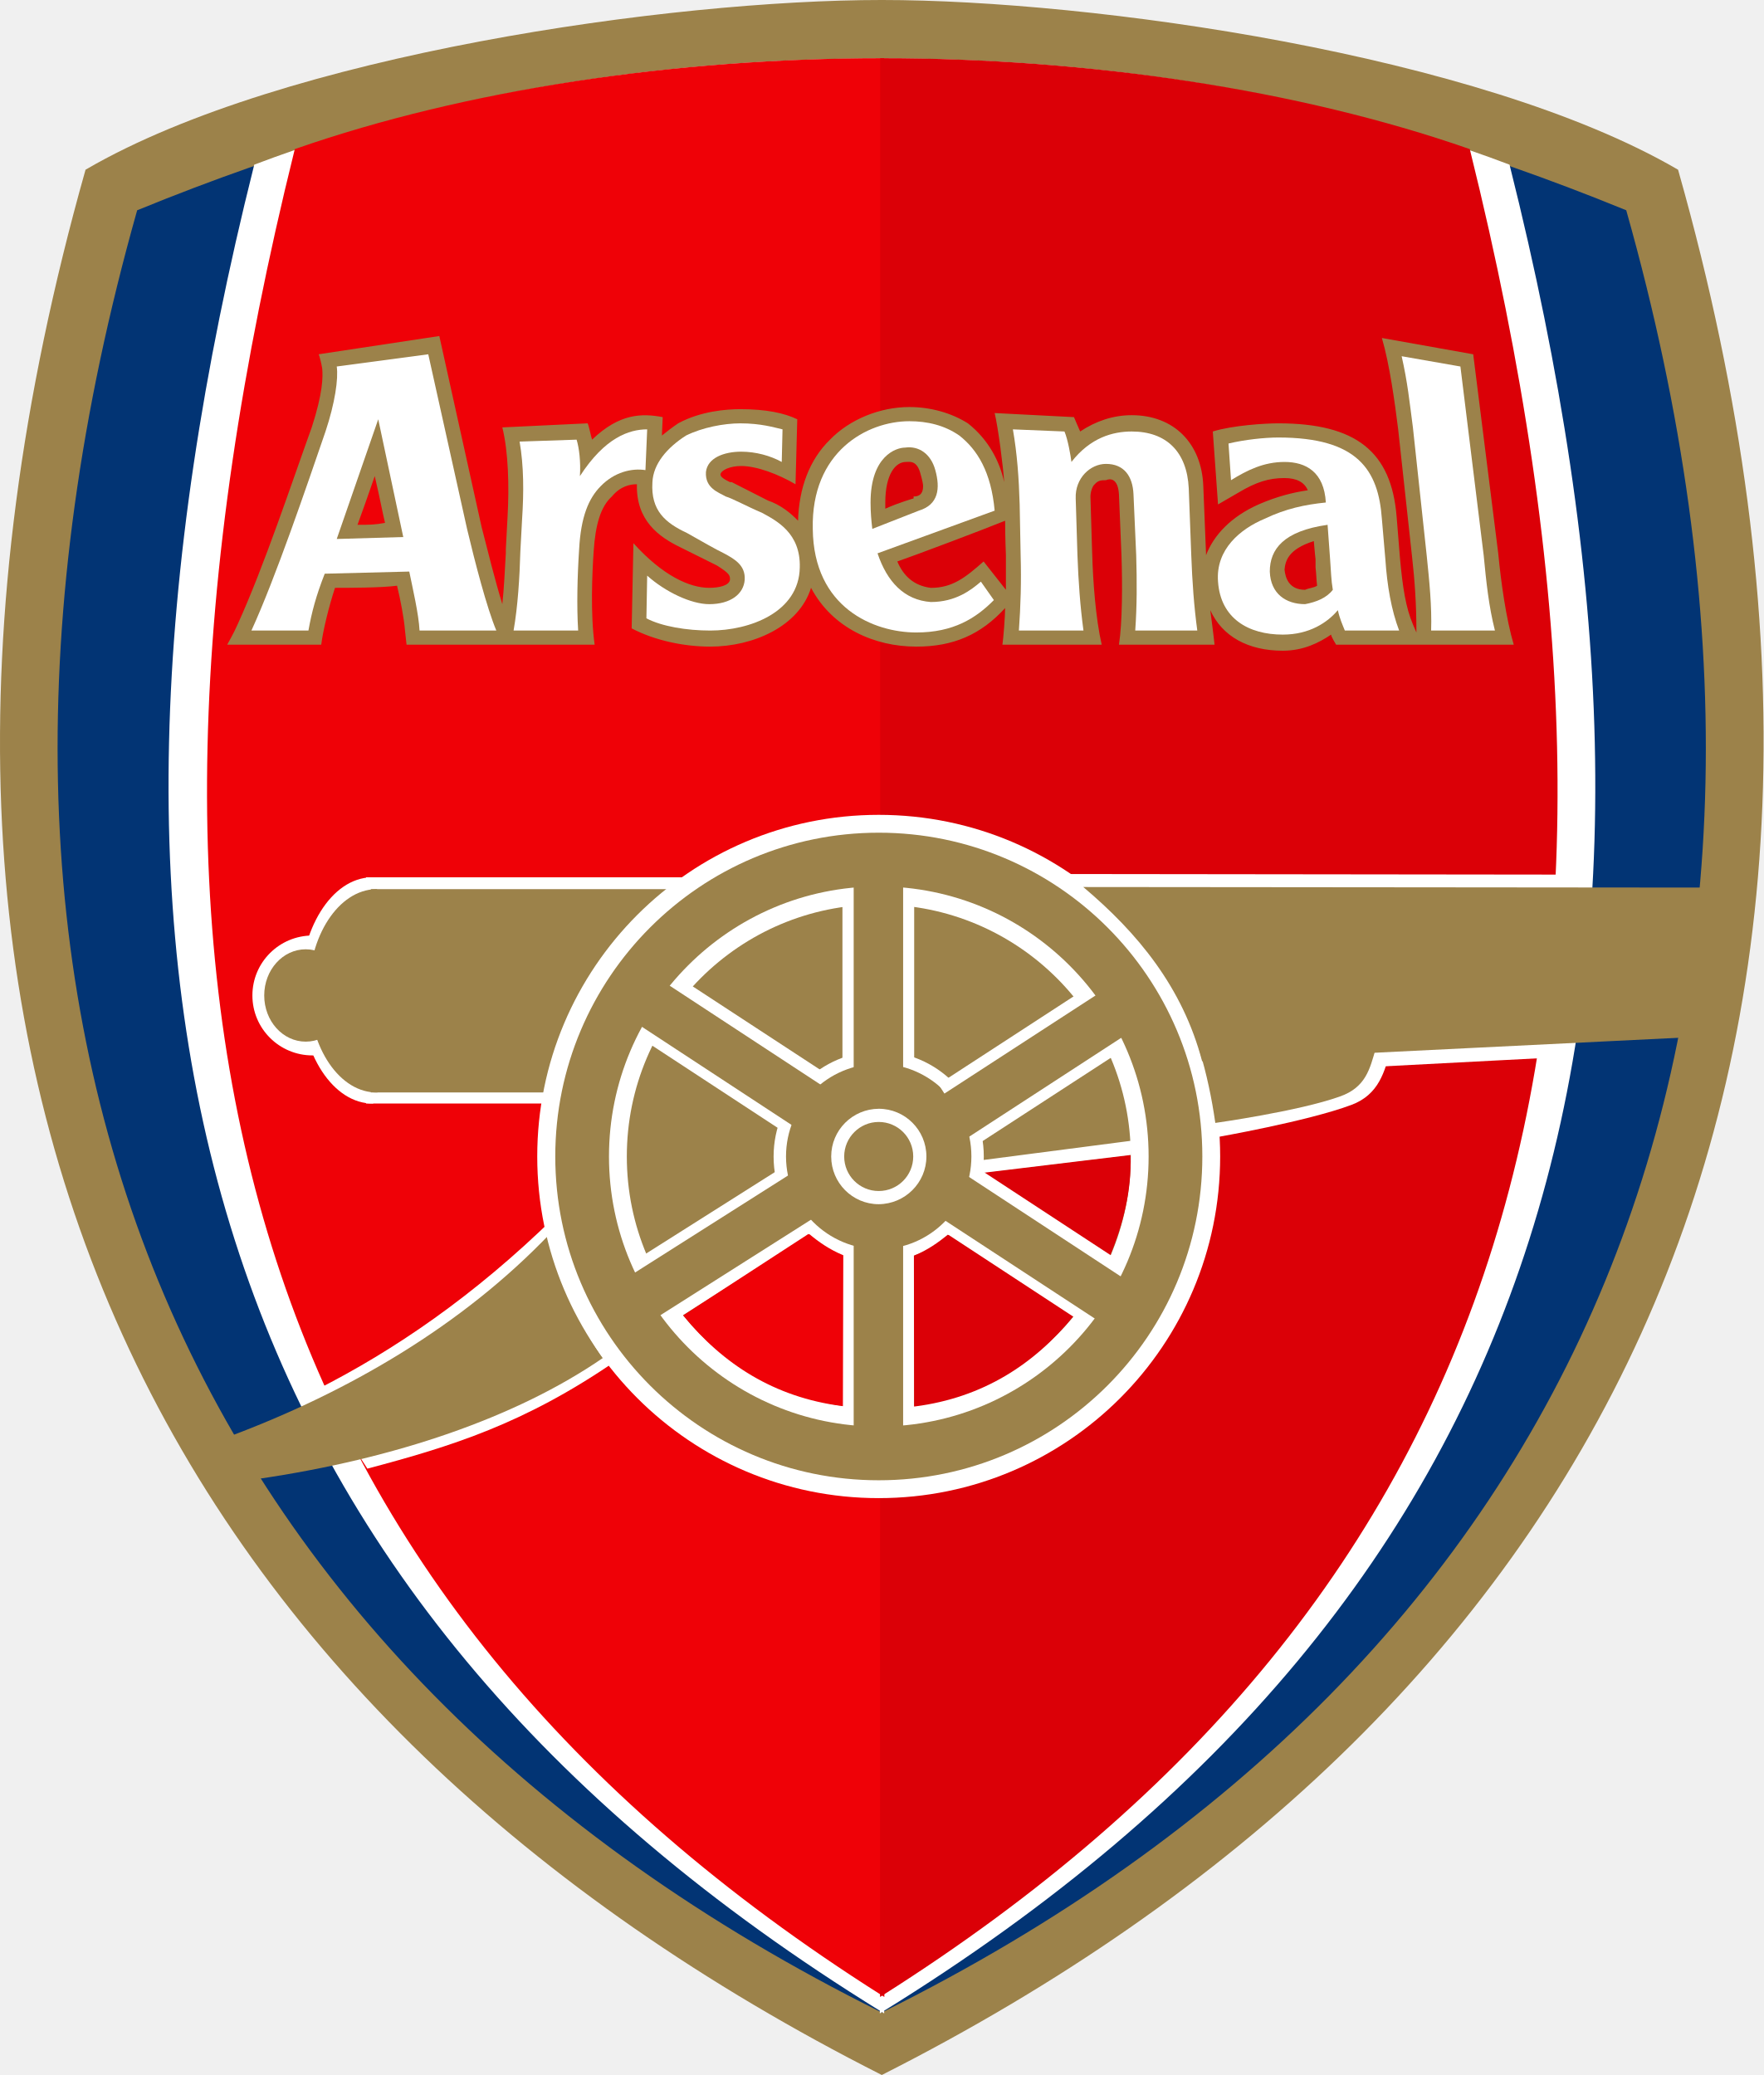
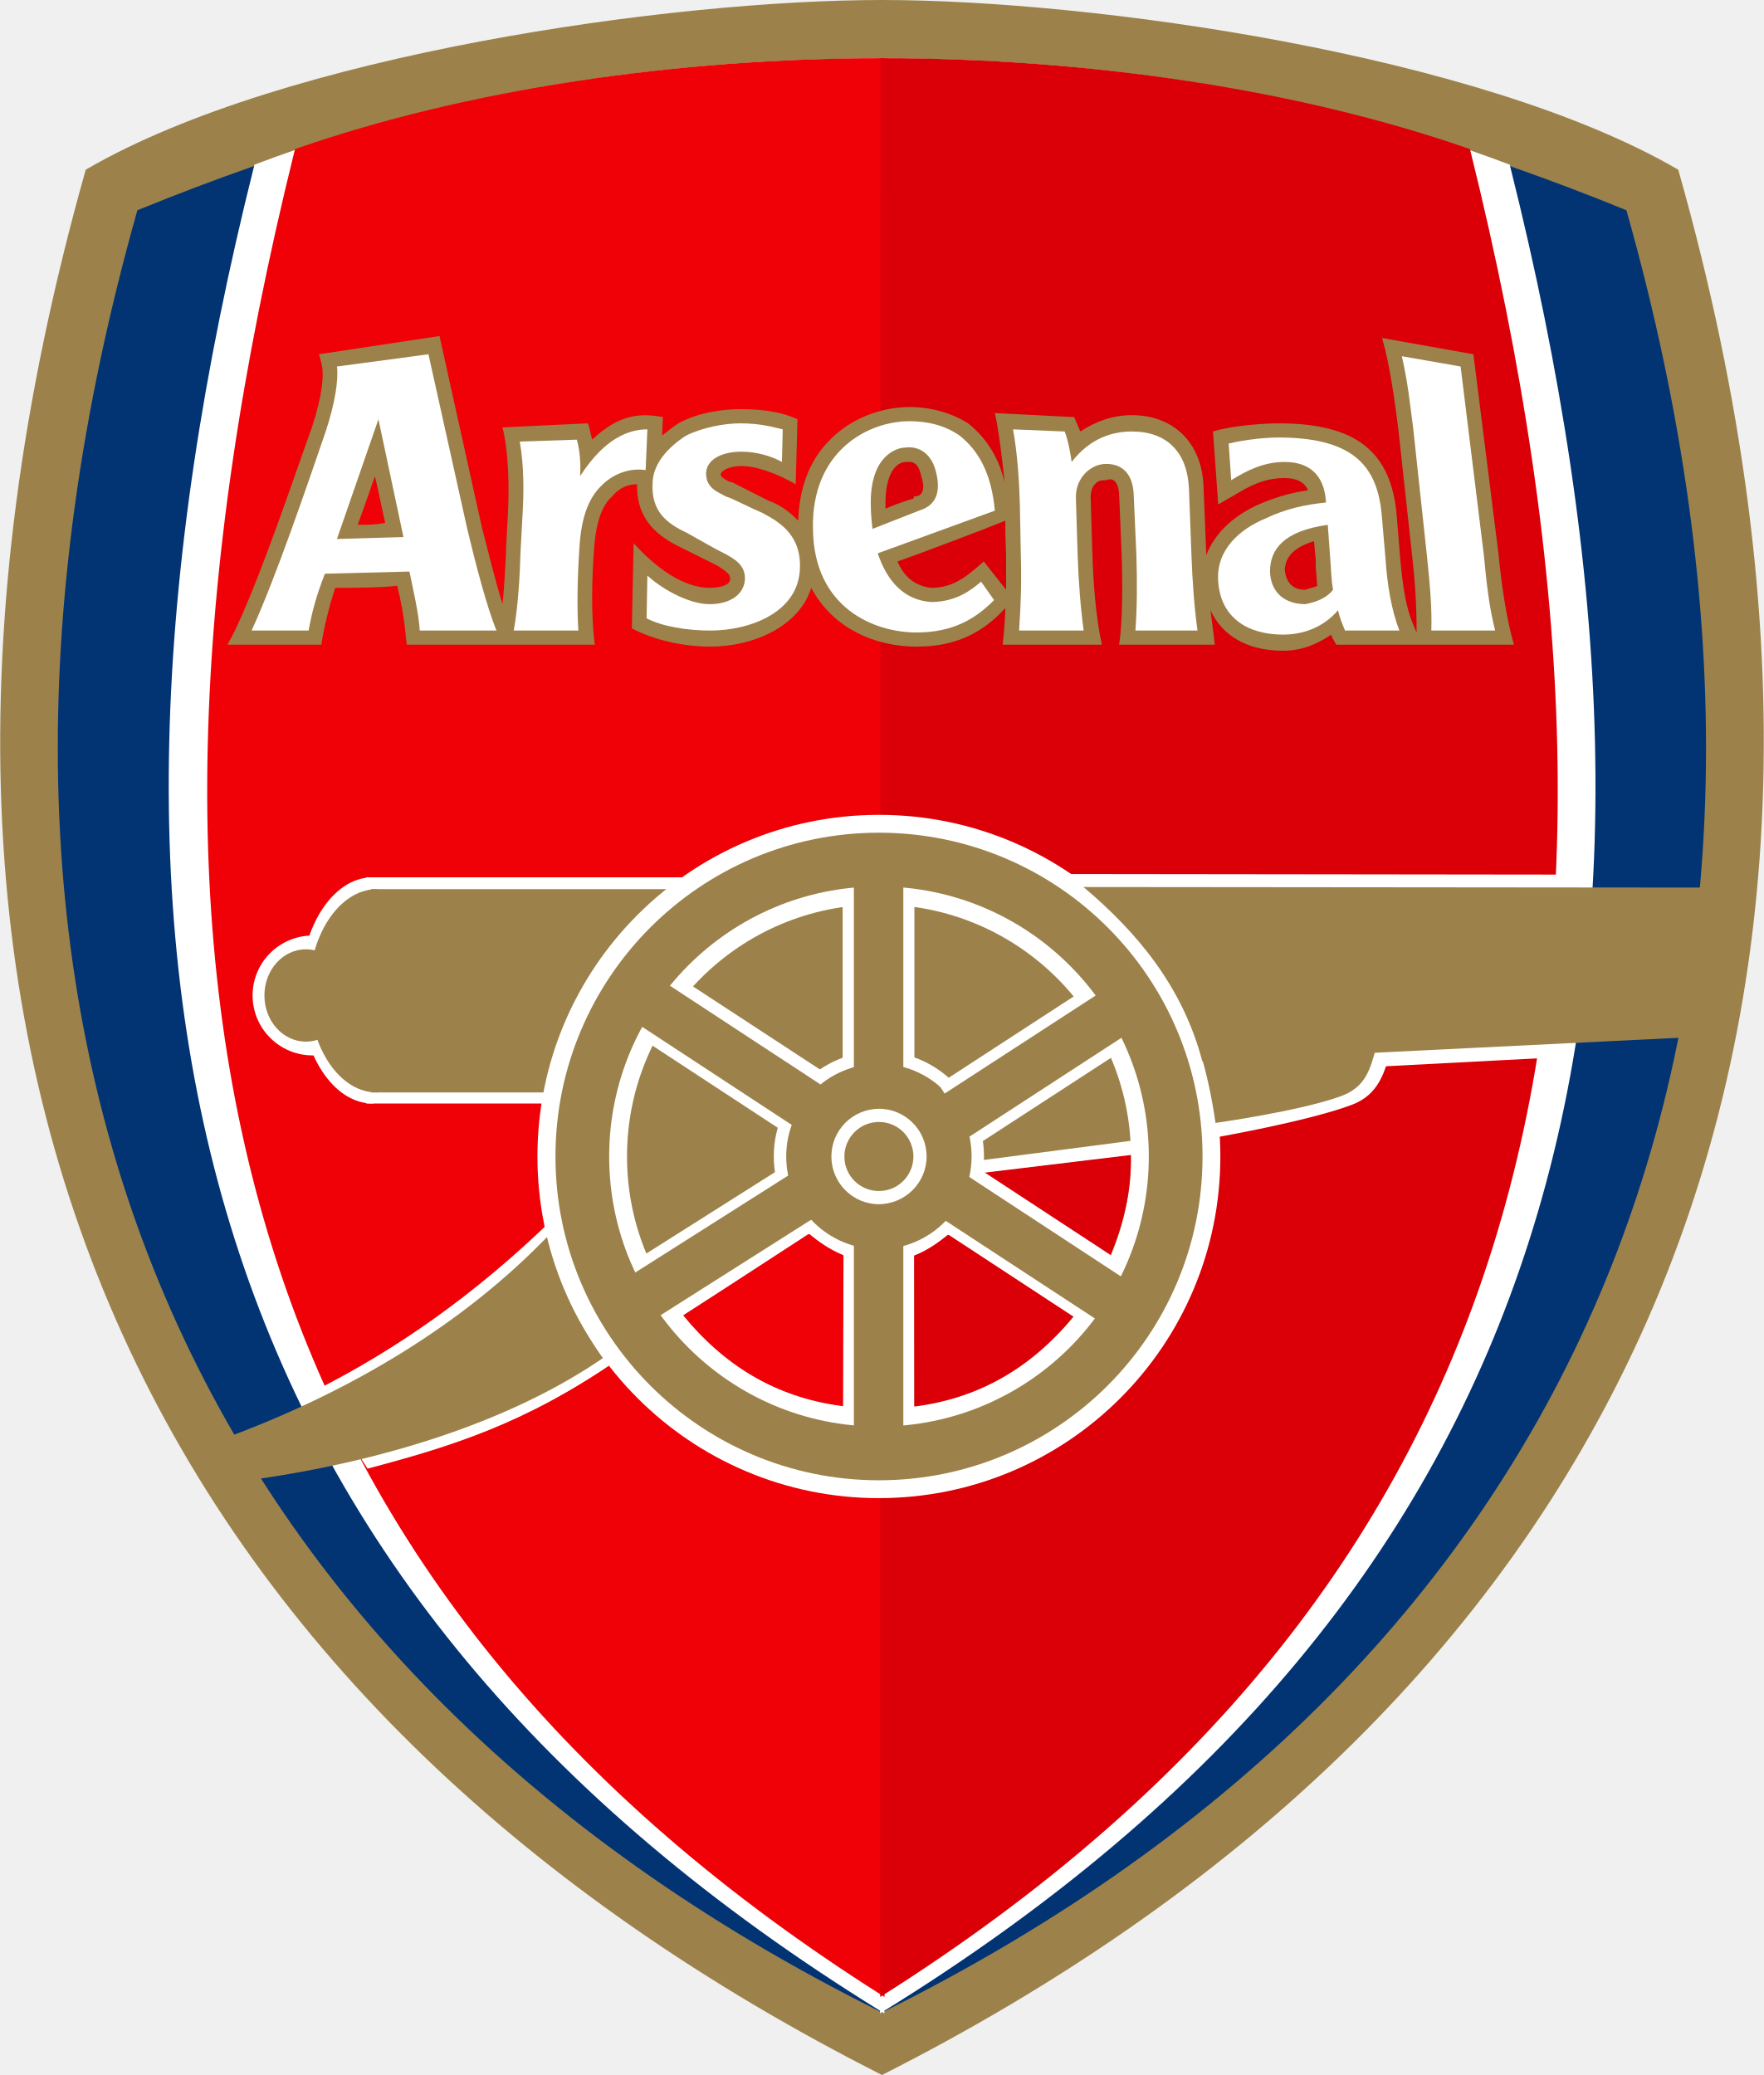
- <svg xmlns="http://www.w3.org/2000/svg" version="1.1" id="Layer_1" x="0px" y="0px" viewBox="0 0 322.793 379.84" enable-background="new 0 0 322.793 379.84" xml:space="preserve">
+ <svg xmlns="http://www.w3.org/2000/svg" version="1.1" id="Layer_1" width="323" height="380" viewBox="0 0 322.793 379.84">
  <g>
    <path fill="#9C824A" stroke="#9C824A" stroke-width="0.793" stroke-miterlimit="282" d="M161.396,0.396   c-38.436,0-109.309,9.944-145.402,30.932C-31.526,199.803,33.101,314.37,161.396,379.396   c128.296-65.026,192.923-180.16,145.402-348.067C270.669,10.34,199.831,0.396,161.396,0.396L161.396,0.396z" />
    <path fill="#023474" stroke="#023474" stroke-width="0.793" stroke-miterlimit="282" d="M161.396,11.228   c-37.761,0-80.278,4.83-135.962,27.558c-41.452,147.061,6.637,264.931,135.962,329.174   c129.325-64.243,177.378-182.114,135.926-329.174C241.638,16.058,199.157,11.228,161.396,11.228L161.396,11.228z" />
    <path fill="#FFFFFF" stroke="#FFFFFF" stroke-width="0.793" stroke-miterlimit="282" d="M161.219,11.086   c-37.584,0-77.936,5.575-114.349,19.355C9.109,181.018,36.969,290.967,161.432,367.854L161.219,11.086L161.219,11.086z    M161.432,367.854c124.462-76.887,152.287-186.836,114.525-337.413c-36.412-13.78-76.729-19.355-114.312-19.355L161.432,367.854   L161.432,367.854z" />
    <path fill="#EF0107" stroke="#EF0107" stroke-width="0.793" stroke-miterlimit="282" d="M161.432,11.051   c-37.797,0-76.055,5.717-107.144,16.548c-39.11,157.822-7.702,264.397,107.179,337.235L161.432,11.051L161.432,11.051z" />
    <path fill="#DB0007" stroke="#DB0007" stroke-width="0.793" stroke-miterlimit="282" d="M161.503,11.051   c37.796,0,76.055,5.717,107.179,16.548c39.11,157.822,7.701,264.397-107.214,337.235L161.503,11.051L161.503,11.051z" />
    <path fill="#FFFFFF" d="M112.598,249.203c-16.68,11.437-29.953,15.556-45.356,19.64l-9.298-14.454   c14.161-7.173,28.818-17.153,43.582-31.606C102.768,236.809,109.297,246.752,112.598,249.203L112.598,249.203z" />
    <path fill="#9C824A" d="M110.326,248.6c-15.828,10.866-37.868,18.431-63.101,22.124l-5.146-7.812   c21.613-8.099,42.481-20.172,58.665-37.147C103.193,236.631,106.919,243.841,110.326,248.6L110.326,248.6z" />
    <path fill="#FFFFFF" d="M68.165,182.225c0,6.073-4.897,10.974-10.966,10.974s-11.002-4.901-11.002-10.974l0,0   c0-6.073,4.933-10.973,11.002-10.973S68.165,176.152,68.165,182.225L68.165,182.225z" />
    <path fill="#FFFFFF" d="M66.993,160.597v41.409h32.615c2.129-13.886,10.008-28.624,27.859-41.409H66.993" />
    <path fill="#FFFFFF" d="M68.307,202.006c-7.276,0.106-13.273-9.021-13.38-20.456c-0.071-11.436,5.75-20.811,13.061-20.953   c0.071,0,0.142,0,0.249,0" />
    <path fill="#9C824A" d="M63.551,182.225c0,4.688-3.407,8.453-7.595,8.453c-4.188,0-7.595-3.764-7.595-8.453l0,0   c0-4.688,3.407-8.452,7.595-8.452C60.144,173.772,63.551,177.537,63.551,182.225L63.551,182.225z" />
    <path fill="#9C824A" d="M67.881,162.764v37.217h32.367c2.555-12.358,8.837-25.498,24.523-37.217H67.881" />
    <path fill="#9C824A" d="M69.087,199.981c-6.85,0.143-12.457-8.096-12.563-18.36c-0.071-10.263,5.43-18.716,12.279-18.857   c0.071,0,0.142,0,0.213,0" />
    <path fill="#FFFFFF" d="M223.325,211.701c0,34.556-27.965,62.539-62.497,62.539c-34.496,0-62.497-27.983-62.497-62.539l0,0   c0-34.554,28.001-62.539,62.497-62.539C195.36,149.162,223.325,177.147,223.325,211.701L223.325,211.701L223.325,211.701z" />
    <path fill="#9C824A" d="M220.062,211.701c0,32.744-26.512,59.271-59.233,59.271c-32.686,0-59.197-26.527-59.197-59.271l0,0   c0-32.707,26.511-59.271,59.197-59.271C193.55,152.429,220.062,178.958,220.062,211.701L220.062,211.701L220.062,211.701z" />
    <path fill="#FFFFFF" d="M210.23,211.701c0,27.31-22.111,49.436-49.402,49.436c-27.256,0-49.366-22.126-49.366-49.436l0,0   c0-27.31,22.11-49.435,49.366-49.435C188.119,162.266,210.23,184.391,210.23,211.701L210.23,211.701L210.23,211.701z" />
    <path fill="#9C824A" d="M206.966,211.701c0,25.498-20.656,46.132-46.138,46.132c-25.446,0-46.101-20.634-46.101-46.132l0,0   c0-25.498,20.655-46.131,46.101-46.131C186.31,165.569,206.966,186.203,206.966,211.701L206.966,211.701L206.966,211.701z" />
    <path fill="#FFFFFF" d="M180.063,211.701c0.036,10.619-8.588,19.249-19.2,19.284c-10.646,0-19.271-8.629-19.271-19.248v-0.036   c0-10.619,8.589-19.248,19.235-19.248c10.611-0.035,19.235,8.595,19.235,19.213C180.063,211.701,180.063,211.701,180.063,211.701   L180.063,211.701z" />
    <path fill="#9C824A" d="M177.793,211.701c0,9.377-7.561,16.976-16.929,16.976c-9.369,0-16.964-7.563-17-16.939v-0.036   c0-9.375,7.595-16.976,16.964-16.976s16.965,7.565,16.965,16.94V211.701L177.793,211.701z" />
    <path fill="#FFFFFF" d="M169.559,211.701c0,4.794-3.904,8.7-8.73,8.735c-4.791,0-8.695-3.905-8.695-8.735l0,0   c0-4.829,3.904-8.7,8.695-8.735C165.654,202.965,169.559,206.872,169.559,211.701L169.559,211.701L169.559,211.701z" />
    <path fill="#9C824A" d="M167.146,211.701c0,3.48-2.804,6.321-6.317,6.321c-3.478,0-6.317-2.806-6.317-6.321l0,0   c0-3.479,2.839-6.32,6.317-6.32C164.306,205.38,167.146,208.185,167.146,211.701L167.146,211.701L167.146,211.701z" />
    <rect x="154.192" y="164.504" fill="#FFFFFF" width="13.131" height="30.647" />
    <rect x="156.25" y="160.1" fill="#9C824A" width="9.049" height="38.958" />
    <polygon fill="#FFFFFF" points="197.418,181.798 204.587,192.807 178.893,209.5 171.76,198.49  " />
    <polygon fill="#9C824A" points="202.21,181.124 207.143,188.724 174.492,209.961 169.559,202.326  " />
    <polygon fill="#FFFFFF" points="142.409,214.187 149.436,225.267 123.564,241.675 116.537,230.559  " />
    <polygon fill="#9C824A" points="146.81,213.548 151.672,221.219 118.809,242.065 113.946,234.394  " />
    <rect x="154.192" y="229.281" fill="#FFFFFF" width="13.131" height="30.646" />
    <rect x="156.25" y="224.913" fill="#9C824A" width="9.049" height="38.922" />
    <path fill="#EF0107" stroke="#EF0107" stroke-width="0.311" stroke-miterlimit="282" d="M148.017,226.013   c1.775,1.491,3.726,2.841,6.175,3.871l-0.071,27.345c-12.386-1.598-21.755-7.706-28.853-16.406l22.785-14.81" />
    <path fill="#DB0007" stroke="#DB0007" stroke-width="0.311" stroke-miterlimit="282" d="M173.604,226.12   c-1.81,1.456-3.727,2.841-6.175,3.835l0.035,27.346c12.386-1.598,21.756-7.706,28.854-16.407l-22.749-14.773" />
    <path fill="#DB0007" d="M179.815,214.649l27.114-3.268c0.213,6.782-1.42,12.749-3.727,18.467l-23.459-15.199" />
    <path fill="#FFFFFF" stroke="#FFFFFF" stroke-width="0.311" stroke-miterlimit="282" d="M179.851,214.542   c0.106-0.426,0.071-0.816,0.249-2.059l26.76-3.48c0.106,1.243,0.035,1.704,0,2.272L179.851,214.542L179.851,214.542z" />
    <path fill="#FFFFFF" d="M219.458,191.992h35.1c-1.101,4.154-2.166,8.38-7.206,10.263c-8.056,3.02-24.771,5.931-24.771,5.931   C222.261,203.604,221.232,197.388,219.458,191.992L219.458,191.992z" />
    <path fill="#FFFFFF" d="M195.006,159.994l91.705,0.106l-3.229,33.524l-62.64,3.268C217.47,181.905,206.077,167.594,195.006,159.994   L195.006,159.994z" />
    <path fill="#9C824A" d="M198.27,162.373l117.081,0.106l-4.472,27.311l-90.854,4.475C216.44,180.698,208.243,170.79,198.27,162.373   L198.27,162.373z" />
    <path fill="#9C824A" d="M219.458,191.992h32.33c-1.064,3.692-1.81,7.066-6.565,8.735c-7.559,2.699-22.784,4.83-22.784,4.83   C221.8,201.119,220.877,196.608,219.458,191.992L219.458,191.992z" />
    <path fill="#9C824A" d="M183.968,111.305c0,1.492-0.319,5.576-0.496,6.712h18.171c-1.102-4.831-1.599-11.542-1.74-16.727   c0,0.355-0.319-10.406-0.319-10.406c0-0.746,0.319-1.882,0.78-2.237c0.64-0.746,1.279-0.746,2.06-0.746   c0.78-0.355,2.2-0.355,2.377,2.593l0.462,11.151c0.177,5.22,0.177,12.288-0.462,16.372h17.497   c-0.143-1.492-0.639-5.221-0.781-6.322c2.2,4.83,6.956,7.422,13.273,7.422c3.762,0,6.636-1.457,8.837-2.948   c0,0.355,0.923,1.848,0.923,1.848h32.509c-1.42-4.831-2.343-11.542-2.839-16.727l-4.579-36.437l-16.716-2.983   c1.421,4.83,2.379,11.897,2.981,16.727l2.555,23.439c0.462,4.084,0.782,8.559,0.782,13.388v0.355l-0.64-1.492   c-1.277-2.983-1.881-6.676-2.378-12.252l-0.603-7.458c-0.958-11.897-7.417-17.083-21.649-17.083c-2.342,0-8.34,0.355-11.995,1.492   l0.958,13.353l3.798-2.202c3.159-1.882,5.501-2.628,8.339-2.628c2.237,0,3.656,0.747,4.295,2.238   c-2.696,0.39-5.679,1.136-9.014,2.592c-5.04,2.237-8.199,5.61-9.618,9.304v-0.355l-0.497-12.288   c-0.283-7.813-5.358-12.998-13.096-12.998c-3.442,0-6.602,1.101-9.44,2.983c-0.177-0.391-0.319-0.747-0.497-1.137l-0.639-1.492   l-14.516-0.746c0.639,2.628,1.598,10.051,1.74,12.644c-0.782-3.694-2.84-7.778-6.638-10.761c-2.98-1.882-6.778-2.983-10.717-2.983   c-5.36,0-10.896,2.237-14.516,5.966c-3.797,3.693-5.679,8.914-5.856,14.845c-1.419-1.492-3.3-2.948-5.501-3.693l-6.637-3.374   h-0.319c-1.561-0.747-1.739-1.102-1.739-1.457c0.178-0.746,1.739-1.492,3.798-1.492c2.839,0,6.779,1.492,9.937,3.339l0.319-11.897   c-2.378-1.137-5.678-1.847-10.434-1.847c-2.52,0-7.24,0.355-11.357,2.592c-1.101,0.746-2.059,1.492-2.981,2.238l0.142-3.375   c-3.797-0.71-7.879-0.71-12.919,4.12c-0.177-0.391-0.497-2.238-0.816-2.983l-15.615,0.746c1.1,4.44,1.277,10.761,0.958,16.337   l-0.319,5.966v0.746c-0.178,2.983-0.319,6.321-0.639,9.304c-1.278-4.12-2.662-9.695-3.798-14.134l-7.736-34.945l-22.075,3.338   c0.142,0.355,0.461,1.492,0.639,2.592c0.143,1.492,0.143,4.475-1.916,10.796c-3.62,10.016-8.66,25.286-13.557,36.046   c-0.639,1.492-1.916,3.729-1.916,3.729h17.212c0.32-2.593,1.42-7.067,2.52-10.406c2.378,0,8.518,0,11.356-0.391   c0.639,2.628,1.278,5.966,1.456,8.203l0.284,2.593h34.425c-0.781-5.576-0.462-12.999-0.177-17.118   c0.319-4.83,1.277-8.168,3.336-10.015c1.561-1.882,3.3-2.237,4.578-2.237c-0.177,6.676,4.082,9.66,7.879,11.506l6.778,3.373   c2.378,1.492,2.378,1.847,2.378,2.593c-0.142,1.101-2.059,1.492-3.797,1.492c-3.62,0-8.518-2.238-13.877-8.168l-0.319,15.59   c4.259,2.237,9.618,3.338,14.374,3.338c7.879,0,16.254-3.694,18.455-10.761c3.939,7.422,11.676,10.761,19.271,10.761   C174.492,118.372,179.531,116.169,183.968,111.305L183.968,111.305z M65.432,96.069c0.958-2.592,1.738-4.83,3.158-8.914   c0.958,4.084,1.419,6.677,1.881,8.559C68.59,96.069,67.632,96.069,65.432,96.069L65.432,96.069z M162.035,91.985   c0-5.185,1.881-7.422,3.763-7.422c0.639,0,2.058-0.391,2.696,2.237c0.319,1.101,0.461,1.847,0.461,2.202   c0,1.492-0.78,1.882-1.738,1.882v0.355c0,0-2.662,0.746-5.182,1.882C162.035,92.731,162.035,92.376,162.035,91.985L162.035,91.985z    M180.028,102.781c-3.337,2.948-5.714,4.83-9.653,4.83c-3.158-0.391-5.04-2.238-6.14-4.83c3.301-1.136,16.077-5.966,19.732-7.458   c0,2.983,0.143,6.321,0.143,6.321v6.322L180.028,102.781L180.028,102.781z M238.87,107.967c-2.98,0-3.62-2.238-3.762-3.694   c0.142-1.492,0.603-3.729,5.358-5.22c0.143,1.847,0.319,3.338,0.319,3.338v1.491c0.143,1.136,0.143,2.237,0.284,3.338   C240.467,107.611,239.687,107.611,238.87,107.967" />
    <path fill="#FFFFFF" d="M143.225,78.597c-1.561-0.355-3.939-1.101-7.736-1.101c-2.981,0-6.921,0.746-9.938,2.238   c-3.478,2.237-5.998,5.185-6.14,8.559c-0.319,5.185,2.378,7.422,6.317,9.269c2.662,1.492,5.217,2.983,6.779,3.729   c2.058,1.101,3.939,2.237,3.797,4.83c-0.177,2.593-2.555,4.475-6.494,4.475c-3.301,0-8.021-2.237-11.357-5.221l-0.142,7.813   c2.839,1.492,7.417,2.237,11.676,2.237c7.24,0,16.254-3.338,16.396-11.542c0.177-6.321-4.258-8.559-6.92-10.015   c-2.697-1.136-5.395-2.627-6.636-2.983c-1.278-0.746-3.798-1.491-3.62-4.475c0.284-2.592,3.301-3.729,6.459-3.729   c2.662,0,5.359,0.746,7.417,1.882" />
    <path fill="#FFFFFF" d="M78.385,64.853L61.634,67.09c0.32,2.238-0.319,6.677-2.058,11.897   c-3.442,10.015-9.121,26.741-13.558,36.436h10.435c0.603-3.373,1.384-6.321,2.981-10.405l15.474-0.391   c0.603,2.983,1.739,7.813,1.881,10.796h14.054c-1.739-4.119-3.939-12.643-5.358-18.609L78.385,64.853L78.385,64.853z    M61.634,98.662l7.595-21.912l4.579,21.557" />
    <path fill="#FFFFFF" d="M118.454,78.597l-0.319,7.458c-2.52-0.39-5.678,0.355-8.198,2.948c-2.201,2.237-3.62,5.576-3.939,11.542   c-0.32,4.83-0.462,10.406-0.178,14.88H94.001c0.781-4.474,1.101-9.66,1.242-14.524l0.319-5.931c0.319-4.83,0.319-9.66-0.461-14.134   l10.434-0.355c0.462,1.492,0.781,4.084,0.604,6.676C110.717,80.088,115.153,78.597,118.454,78.597" />
    <path fill="#FFFFFF" d="M267.298,67.09l-10.754-1.882c1.101,4.866,1.42,8.204,2.059,13.033l2.521,23.404   c0.496,4.83,0.958,9.305,0.815,13.779h11.677c-1.136-4.474-1.597-8.949-2.059-13.779" />
    <path fill="#FFFFFF" d="M219.139,115.424c-0.604-4.474-0.924-8.949-1.102-13.779l-0.461-12.252   c-0.319-6.712-4.116-10.405-10.434-10.405c-3.442,0-7.56,1.101-11.037,5.575c-0.142-1.136-0.639-4.084-1.277-5.575l-9.44-0.391   c0.78,4.475,1.1,8.914,1.241,13.744l0.178,9.304c0.142,4.83,0,9.305-0.319,13.779h11.818c-0.604-4.474-0.923-8.949-1.101-13.779   l-0.319-10.405c-0.142-3.729,2.697-6.322,5.537-6.322c3.3,0,4.897,2.237,5.04,5.576l0.496,11.151   c0.143,4.83,0.143,9.305-0.177,13.779" />
    <path fill="#FFFFFF" d="M256.083,115.424c-1.419-3.729-2.2-8.203-2.52-13.033l-0.64-7.423c-0.639-8.914-4.399-14.88-18.951-14.88   c-2.52,0-6.14,0.391-9.12,1.101l0.461,6.712c2.98-1.847,5.998-3.338,9.795-3.338c3.939,0,7.24,1.847,7.56,7.422   c-3.798,0.391-7.276,1.101-11.215,2.983c-4.4,1.847-8.979,5.576-8.518,11.506c0.461,6.712,5.536,9.695,11.854,9.695   c4.897,0,8.198-2.237,10.079-4.474c0.319,1.491,0.816,2.592,1.277,3.729H256.083L256.083,115.424L256.083,115.424z M238.87,110.594   c-3.479,0-6.316-1.882-6.459-5.966c0-4.084,2.52-7.422,10.576-8.559l0.462,6.322c0.177,2.237,0.177,3.729,0.496,5.576   C242.811,109.458,240.929,110.204,238.87,110.594" />
    <path fill="#FFFFFF" d="M175.592,79.733c-2.696-1.882-5.855-2.628-9.155-2.628c-7.737,0-17.994,5.576-17.675,19.71   c0.142,14.49,11.215,18.964,18.952,18.964c6.778,0,10.896-2.593,14.195-5.931l-2.378-3.374c-1.738,1.492-4.578,3.729-9.156,3.729   c-4.898-0.355-8.021-3.729-9.76-8.914l21.436-7.813C181.412,86.41,178.893,82.326,175.592,79.733L175.592,79.733z M168.175,93.477   l-8.518,3.338c-0.177-1.491-0.319-2.983-0.319-4.83c0-8.559,4.72-10.05,6.316-10.05c2.521-0.355,4.721,1.136,5.536,4.119   C172.114,89.393,171.795,92.376,168.175,93.477" />
    <polygon fill="#FFFFFF" points="117.673,190.287 124.877,179.313 150.501,196.075 143.296,207.084  " />
    <polygon fill="#9C824A" points="115.295,186.522 120.264,178.922 152.808,200.265 147.839,207.866  " />
    <polygon fill="#FFFFFF" points="172.363,225.232 179.567,214.222 205.19,231.02 197.986,242.03  " />
    <polygon fill="#9C824A" points="169.984,221.467 174.953,213.868 207.498,235.211 202.529,242.776  " />
  </g>
</svg>
